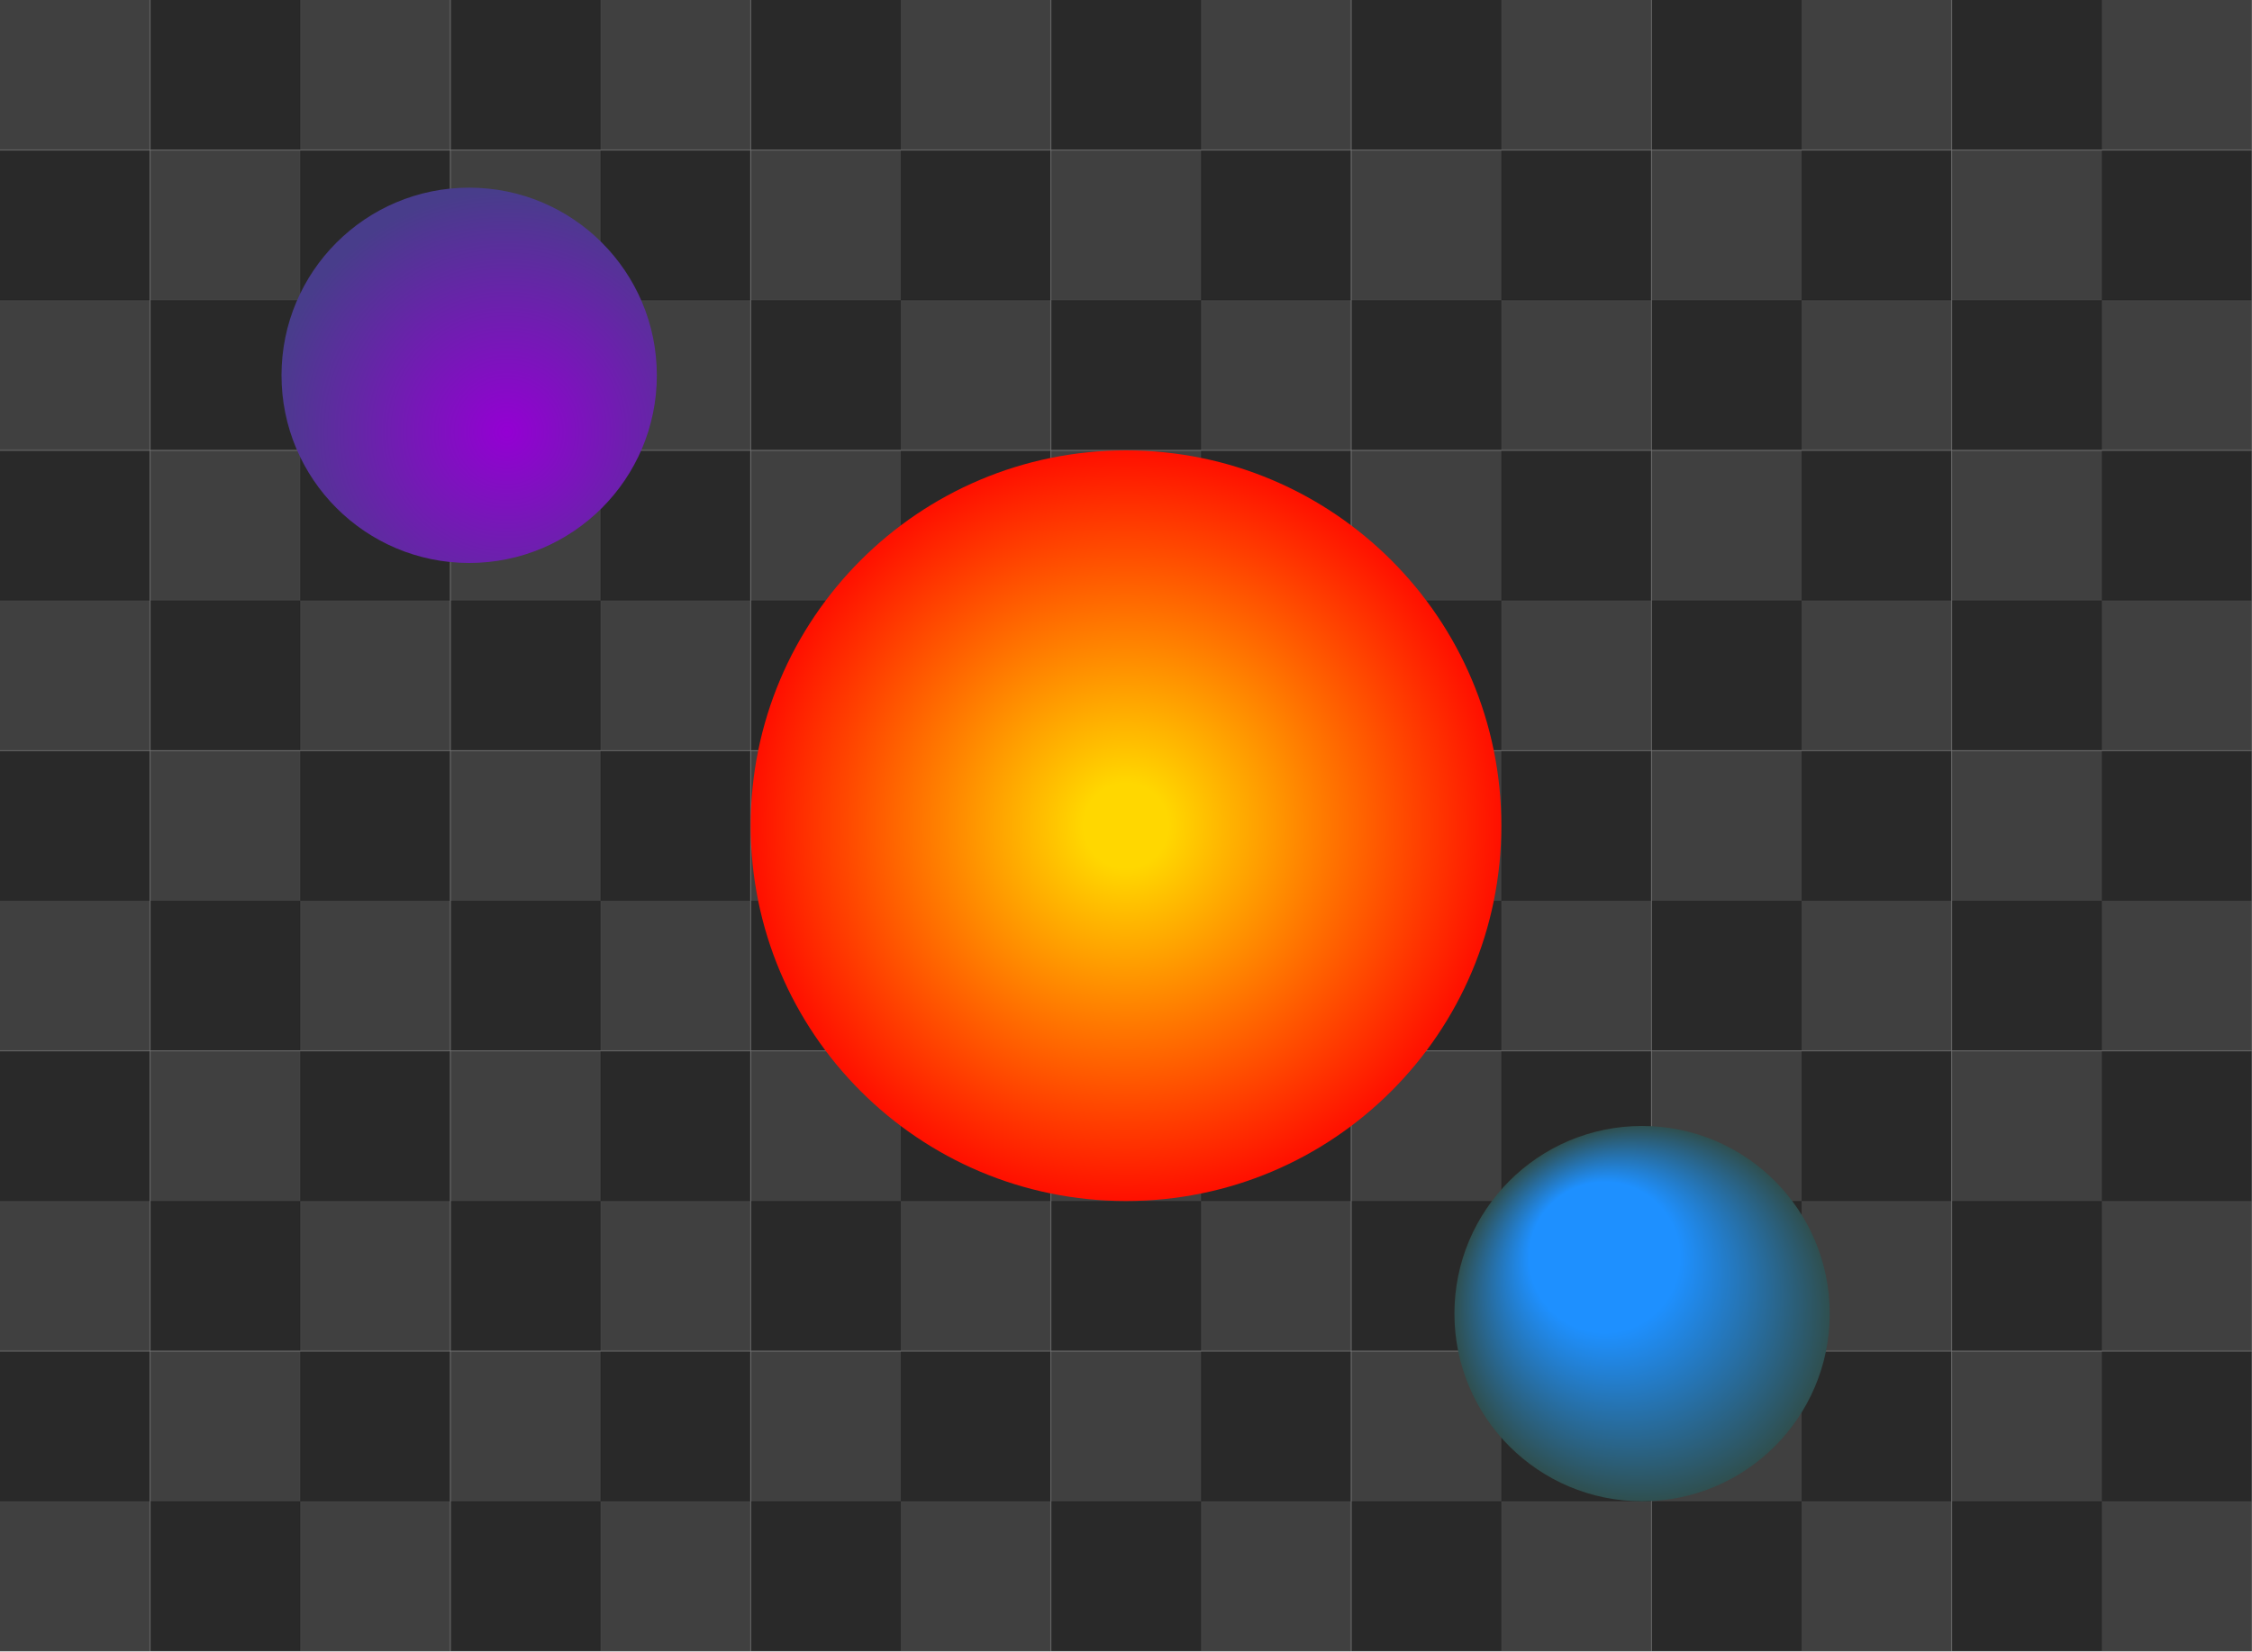
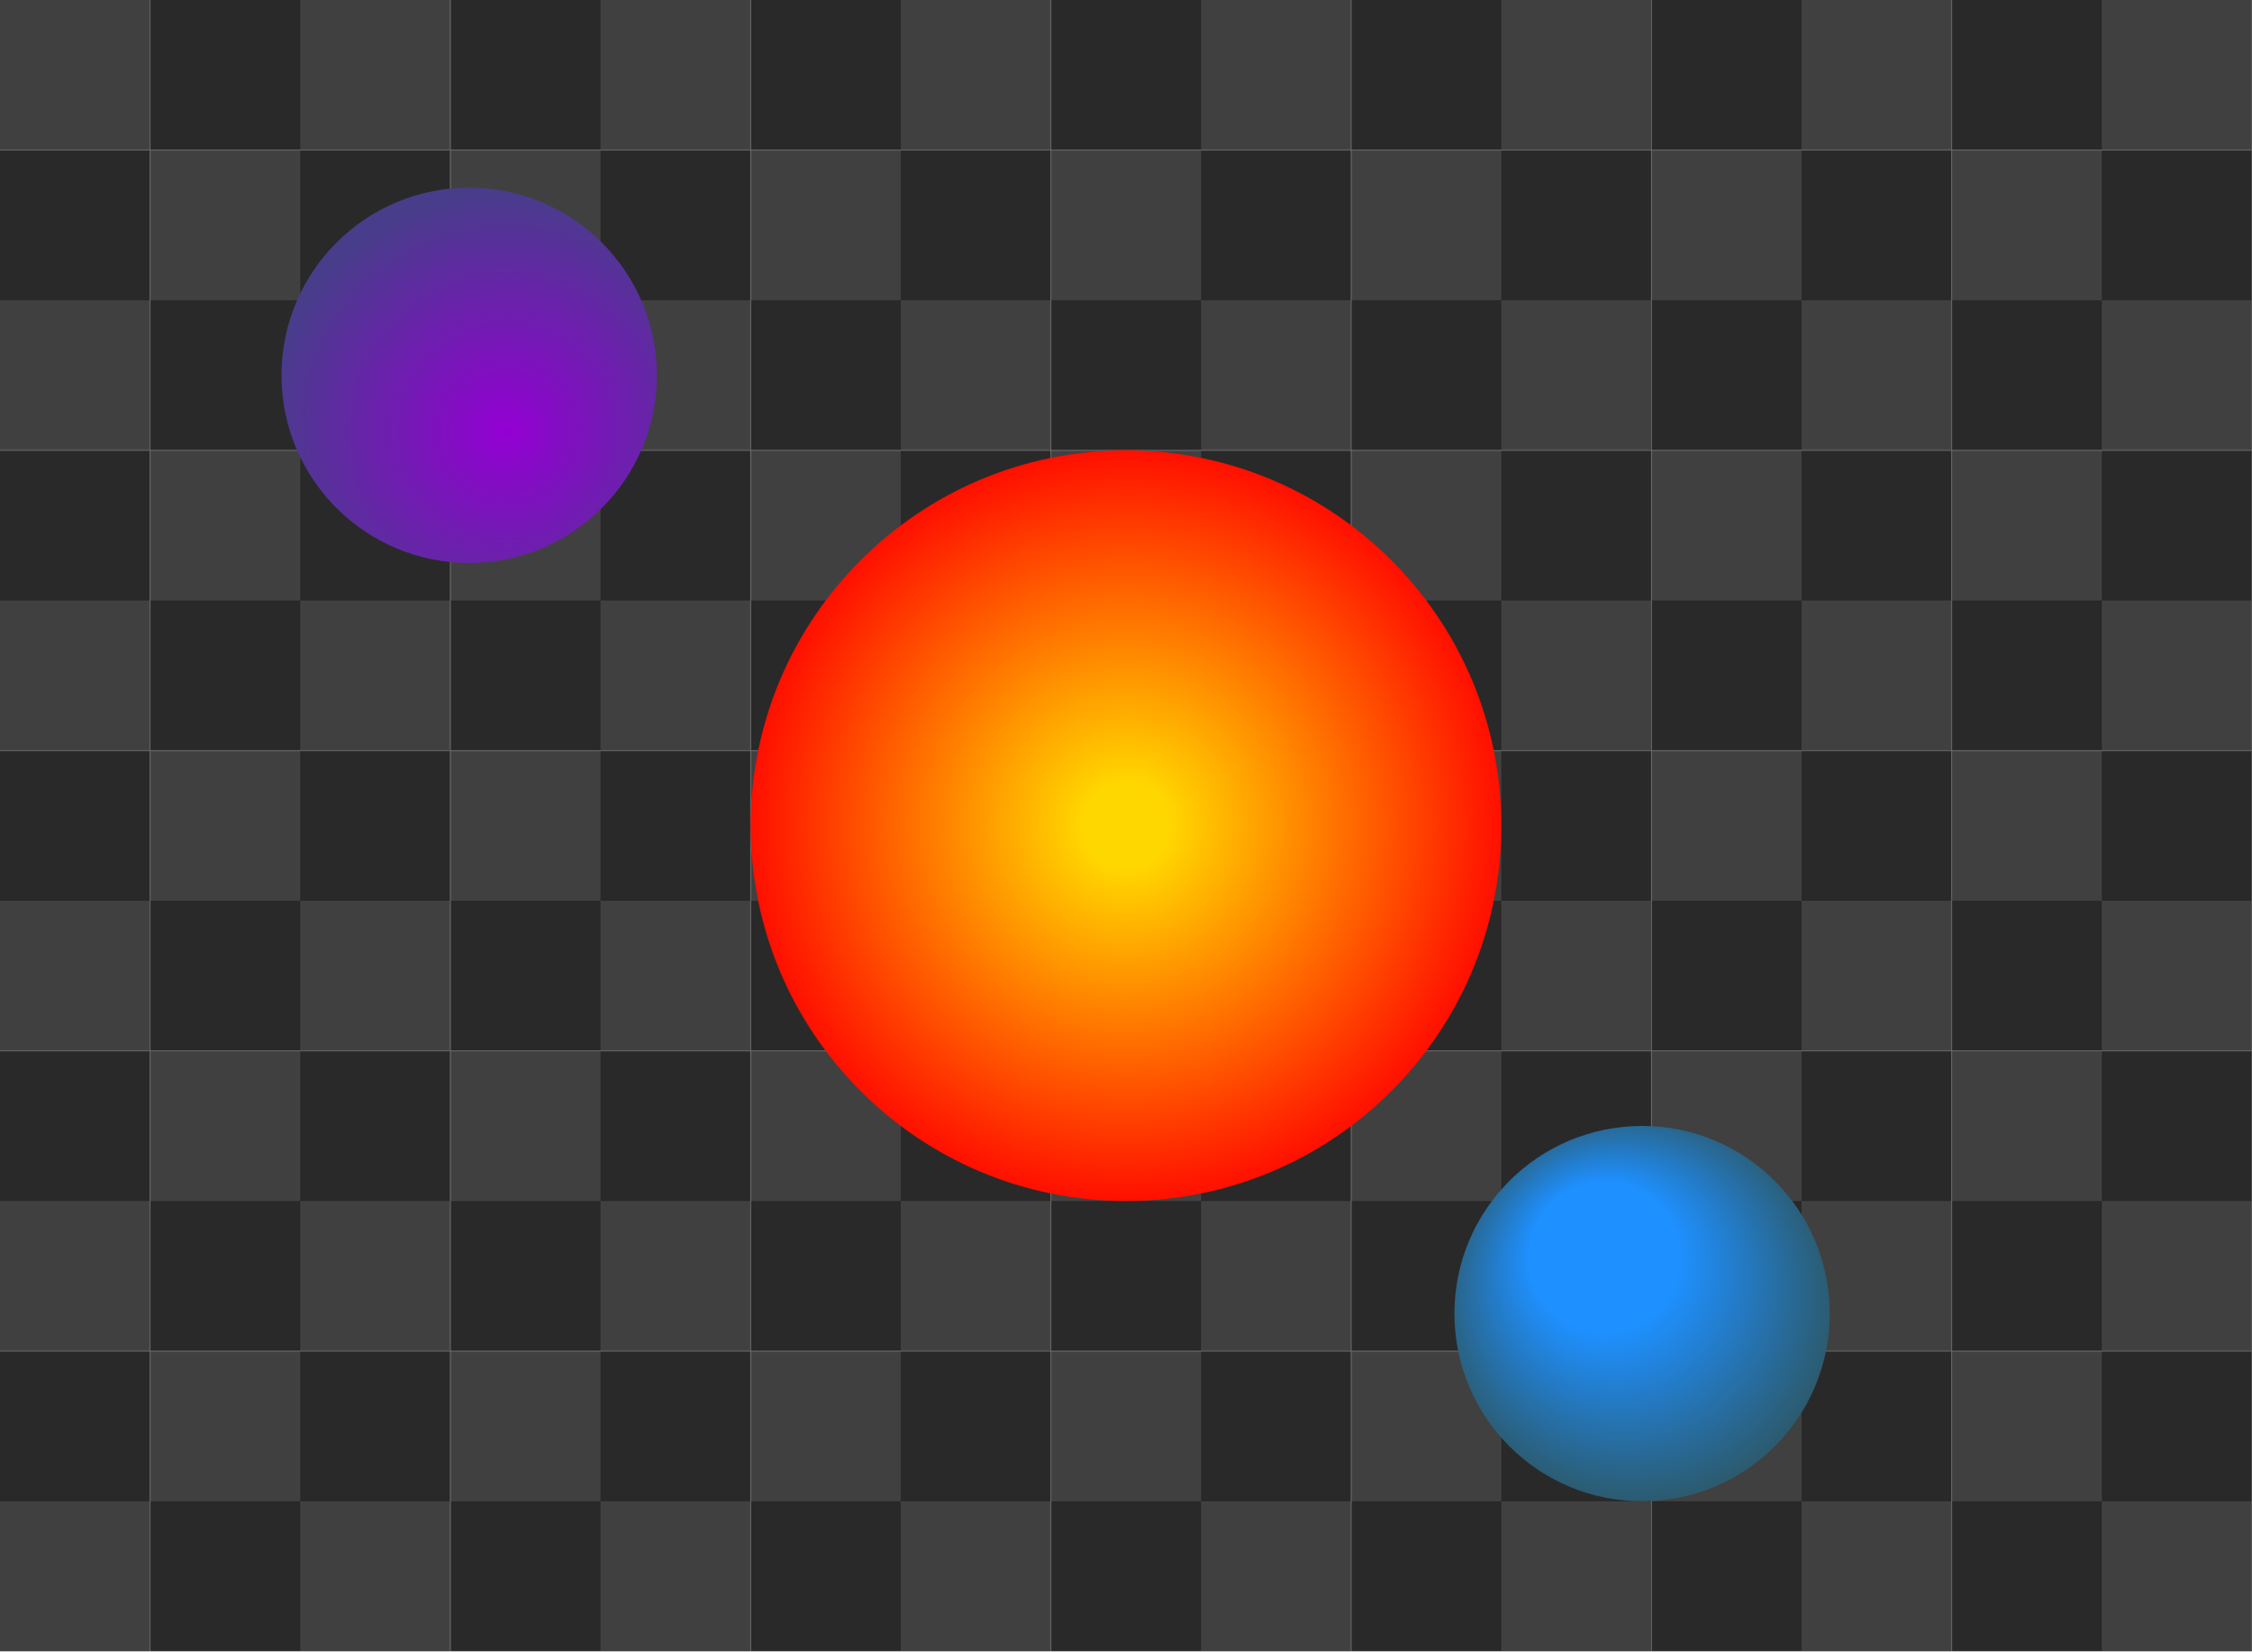
<svg xmlns="http://www.w3.org/2000/svg" width="480" height="352">
  <defs>
    <pattern id="checkerboard" x="0" y="0" width="64" height="64" patternUnits="userSpaceOnUse">
      <rect x="0" y="0" width="32" height="32" fill="#404040" />
      <rect x="32" y="0" width="32" height="32" fill="#292929" />
      <rect x="0" y="32" width="32" height="32" fill="#292929" />
      <rect x="32" y="32" width="32" height="32" fill="#404040" />
    </pattern>
    <radialGradient id="red" cx="240" cy="176" r="90" gradientUnits="userSpaceOnUse">
      <stop offset="10%" stop-color="gold" />
      <stop offset="95%" stop-color="red" />
    </radialGradient>
    <radialGradient id="blue" cx="0.6" cy="0.65" r="0.8">
      <stop stop-color="darkviolet" />
      <stop offset="80%" stop-color="darkslateblue" />
    </radialGradient>
-     <radialGradient id="green" fx="0.4" fy="0.35" fr="0.2" cr="0.2">
+     <radialGradient id="green" fx="0.4" fy="0.35" fr="0.2" r="0.6">
      <stop stop-color="dodgerblue" />
      <stop offset="100%" stop-color="darkslategray" />
    </radialGradient>
    <rect id="frame" x="160" y="96" width="160" height="160" />
  </defs>
  <rect x="0" y="0" width="480" height="352" fill="url(#checkerboard)" />
  <circle cx="240" cy="176" r="80" fill="url(#red)" />
  <circle cx="100" cy="80" r="40" fill="url(#blue)" />
  <circle cx="350" cy="280" r="40" fill="url(#green)" />
</svg>
